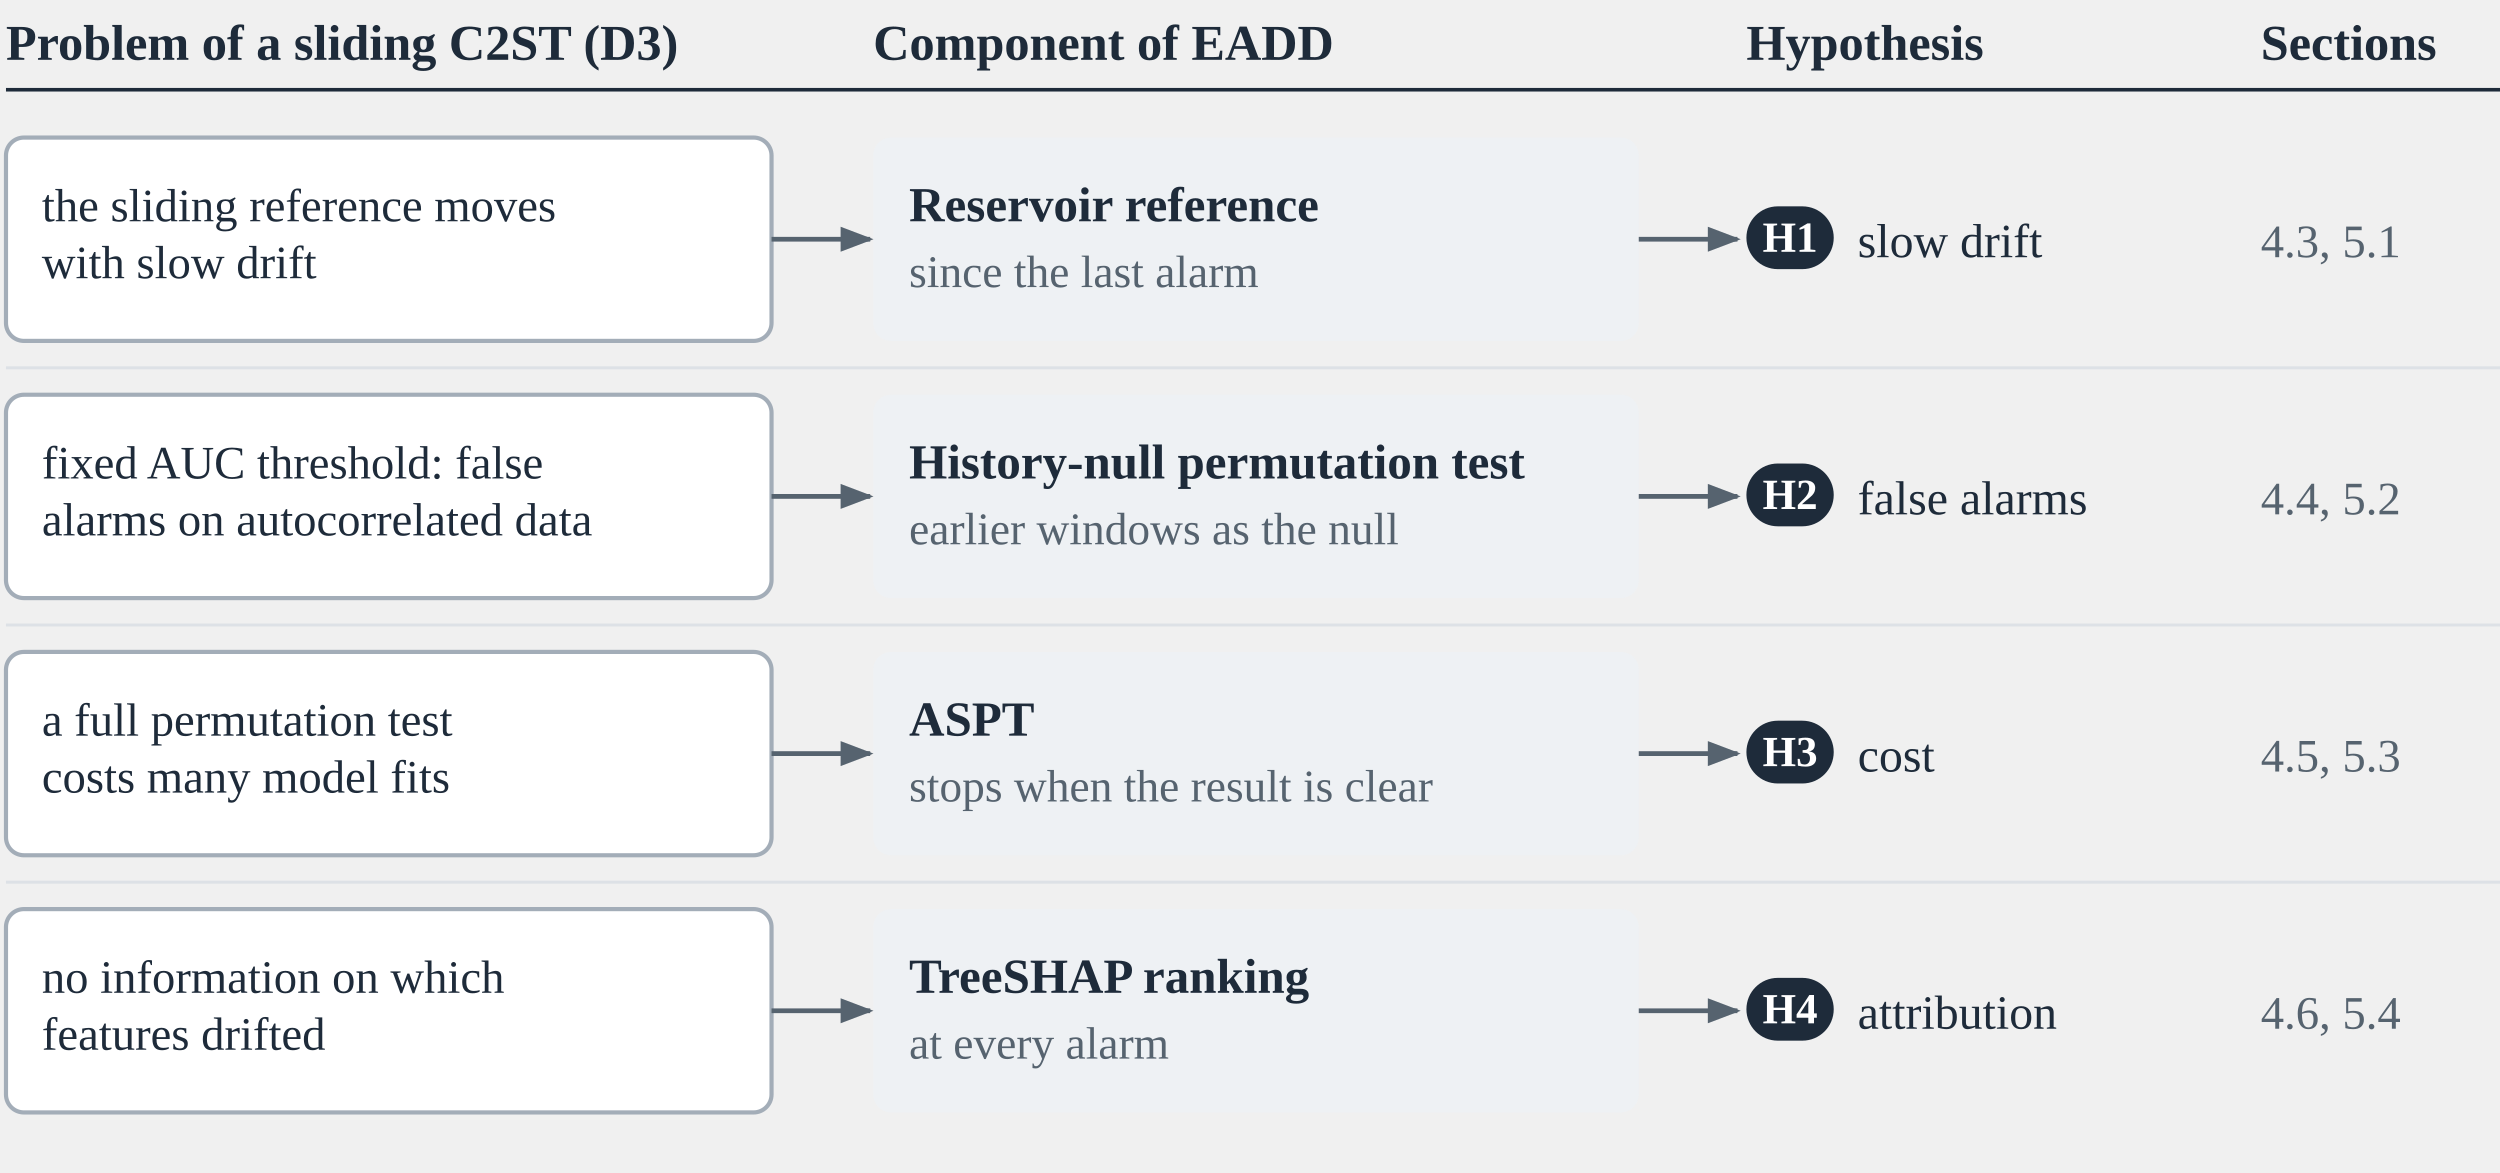
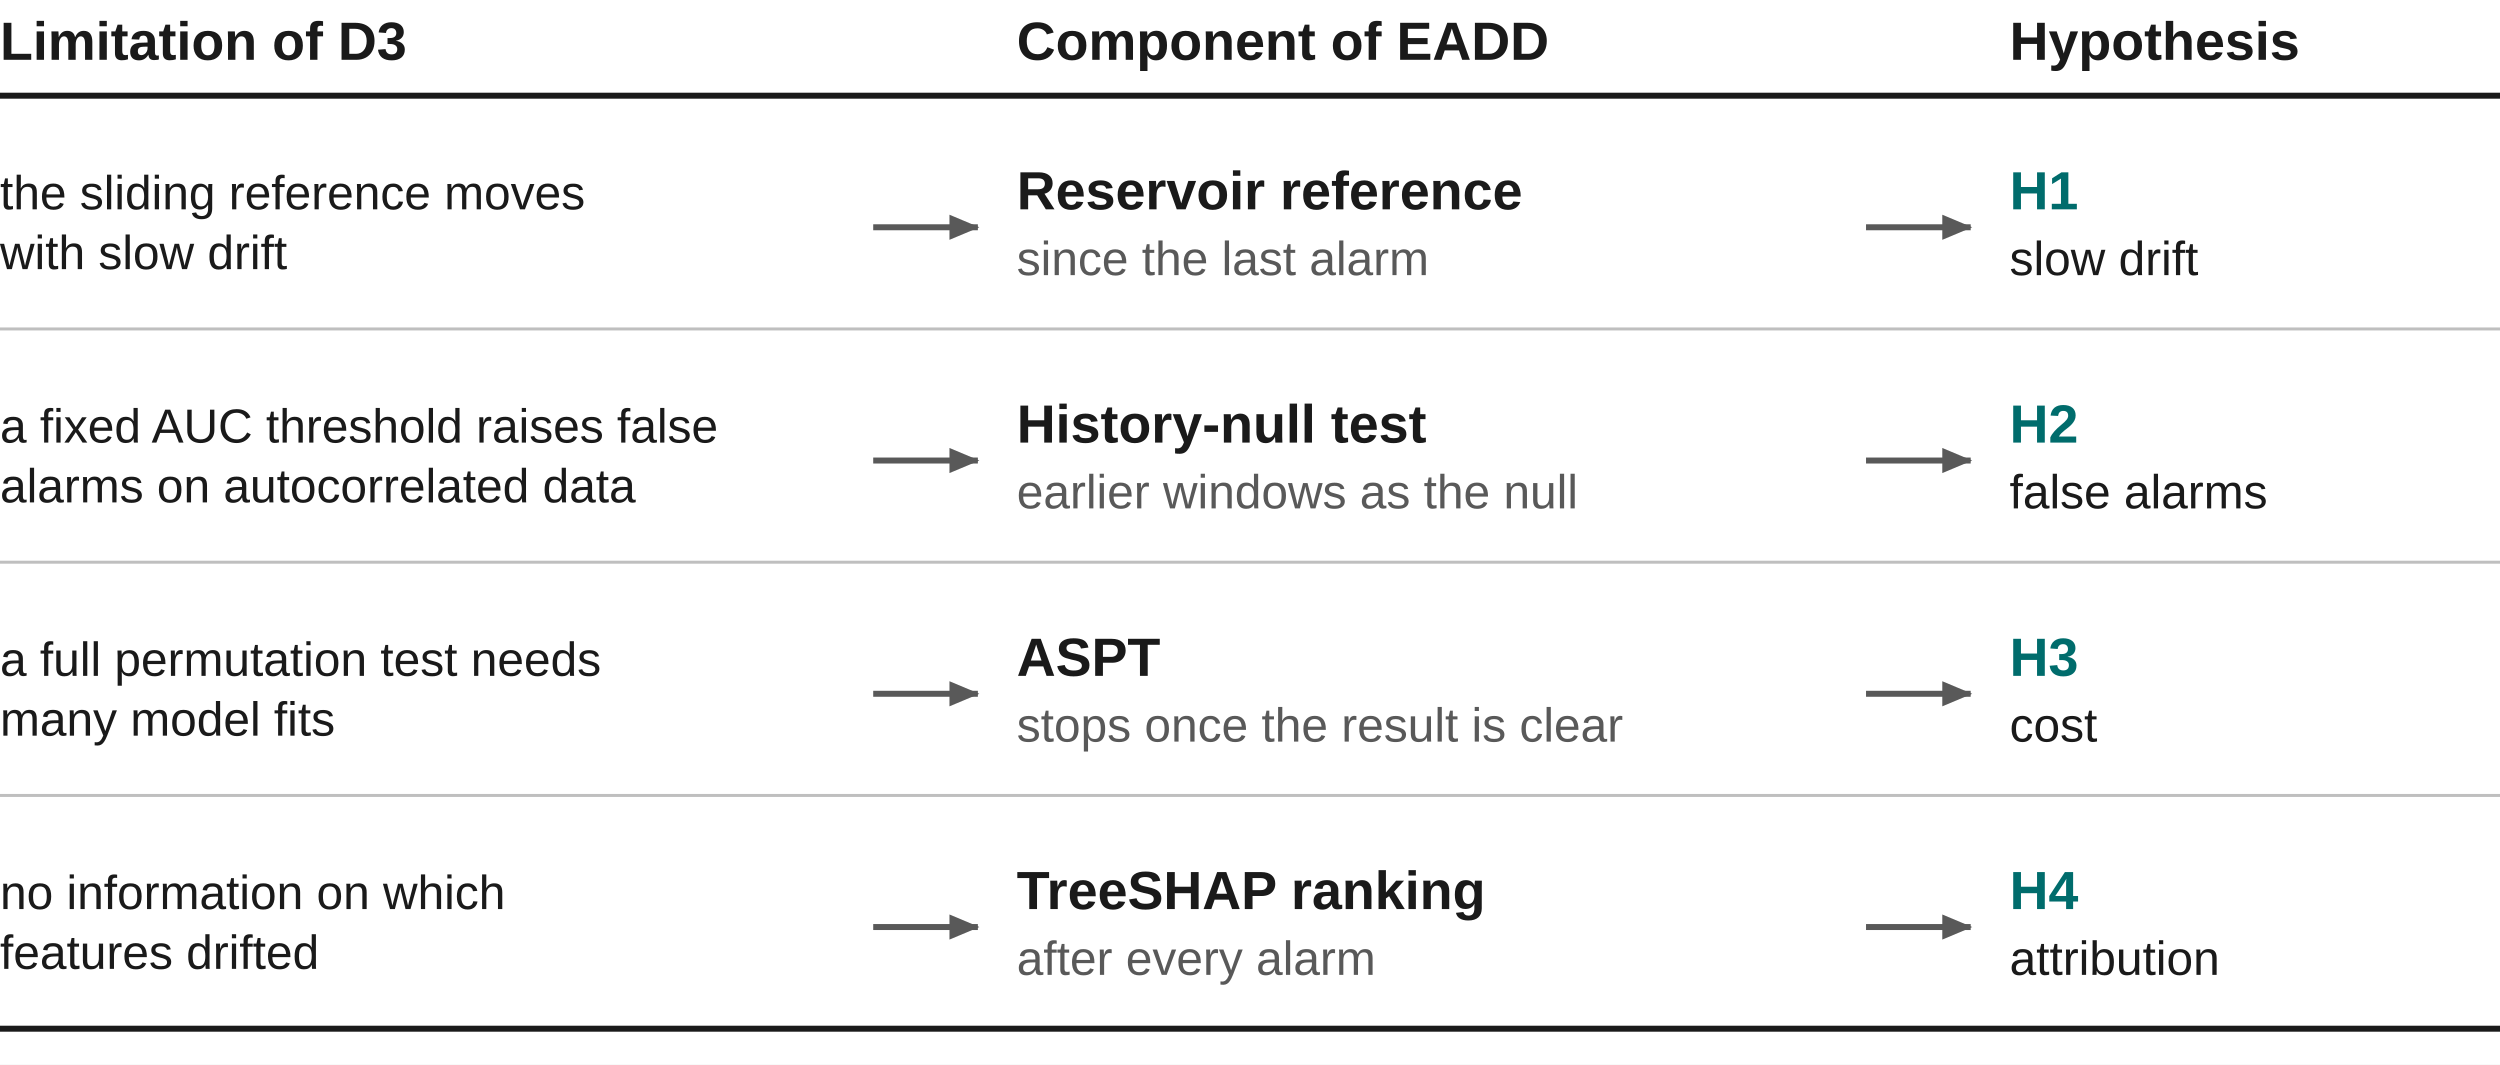
- <svg xmlns="http://www.w3.org/2000/svg" width="418pt" height="196pt" viewBox="0 0 418 196">
+ <svg xmlns="http://www.w3.org/2000/svg" width="418pt" height="178pt" viewBox="0 0 418 178">
  <defs>
-     <marker id="h1E2B3A" viewBox="0 0 10 10" refX="9" refY="5" markerWidth="5.5" markerHeight="5.5" markerUnits="userSpaceOnUse" orient="auto">
-       <path d="M0,1.2 L10,5 L0,8.8 z" fill="#1E2B3A" />
+     <marker id="h1A1A1A" viewBox="0 0 10 10" refX="9.5" refY="5" markerWidth="5" markerHeight="5" markerUnits="userSpaceOnUse" orient="auto">
+       <path d="M0,0.8 L10,5 L0,9.2 z" fill="#1A1A1A" />
    </marker>
-     <marker id="h56636F" viewBox="0 0 10 10" refX="9" refY="5" markerWidth="5.5" markerHeight="5.5" markerUnits="userSpaceOnUse" orient="auto">
-       <path d="M0,1.2 L10,5 L0,8.8 z" fill="#56636F" />
+     <marker id="h595959" viewBox="0 0 10 10" refX="9.5" refY="5" markerWidth="5" markerHeight="5" markerUnits="userSpaceOnUse" orient="auto">
+       <path d="M0,0.8 L10,5 L0,9.2 z" fill="#595959" />
    </marker>
-     <marker id="h2F6497" viewBox="0 0 10 10" refX="9" refY="5" markerWidth="5.5" markerHeight="5.5" markerUnits="userSpaceOnUse" orient="auto">
-       <path d="M0,1.2 L10,5 L0,8.8 z" fill="#2F6497" />
+     <marker id="h0035AD" viewBox="0 0 10 10" refX="9.5" refY="5" markerWidth="5" markerHeight="5" markerUnits="userSpaceOnUse" orient="auto">
+       <path d="M0,0.8 L10,5 L0,9.2 z" fill="#0035AD" />
    </marker>
-     <marker id="hB5710B" viewBox="0 0 10 10" refX="9" refY="5" markerWidth="5.5" markerHeight="5.5" markerUnits="userSpaceOnUse" orient="auto">
-       <path d="M0,1.2 L10,5 L0,8.8 z" fill="#B5710B" />
+     <marker id="h006C6C" viewBox="0 0 10 10" refX="9.5" refY="5" markerWidth="5" markerHeight="5" markerUnits="userSpaceOnUse" orient="auto">
+       <path d="M0,0.8 L10,5 L0,9.2 z" fill="#006C6C" />
    </marker>
-     <marker id="hA3302F" viewBox="0 0 10 10" refX="9" refY="5" markerWidth="5.5" markerHeight="5.5" markerUnits="userSpaceOnUse" orient="auto">
-       <path d="M0,1.2 L10,5 L0,8.8 z" fill="#A3302F" />
+     <marker id="hD55E00" viewBox="0 0 10 10" refX="9.5" refY="5" markerWidth="5" markerHeight="5" markerUnits="userSpaceOnUse" orient="auto">
+       <path d="M0,0.8 L10,5 L0,9.2 z" fill="#D55E00" />
    </marker>
  </defs>
-   <text x="1.00" y="10.00" font-family="Times New Roman" font-size="8.4" text-anchor="start" font-weight="bold" font-style="normal" fill="#1E2B3A">Problem of a sliding C2ST (D3)</text>
-   <text x="146.00" y="10.00" font-family="Times New Roman" font-size="8.4" text-anchor="start" font-weight="bold" font-style="normal" fill="#1E2B3A">Component of EADD</text>
-   <text x="292.00" y="10.00" font-family="Times New Roman" font-size="8.4" text-anchor="start" font-weight="bold" font-style="normal" fill="#1E2B3A">Hypothesis</text>
-   <text x="378.00" y="10.00" font-family="Times New Roman" font-size="8.4" text-anchor="start" font-weight="bold" font-style="normal" fill="#1E2B3A">Sections</text>
-   <polyline points="1.00,15.00 418.00,15.00" fill="none" stroke="#1E2B3A" stroke-width="0.6" stroke-linejoin="round" />
-   <rect x="1.00" y="23.00" width="128.00" height="34.00" rx="3" fill="white" stroke="#A3ADB8" stroke-width="0.7" />
-   <text x="7.00" y="37.00" font-family="Times New Roman" font-size="7.8" text-anchor="start" font-weight="normal" font-style="normal" fill="#1E2B3A">the sliding reference moves</text>
-   <text x="7.00" y="46.52" font-family="Times New Roman" font-size="7.8" text-anchor="start" font-weight="normal" font-style="normal" fill="#1E2B3A">with slow drift</text>
-   <rect x="146.00" y="23.00" width="128.00" height="34.00" rx="3" fill="#EEF1F4" />
-   <text x="152.00" y="37.00" font-family="Times New Roman" font-size="8.2" text-anchor="start" font-weight="bold" font-style="normal" fill="#1E2B3A">Reservoir reference</text>
-   <text x="152.00" y="48.00" font-family="Times New Roman" font-size="7.6" text-anchor="start" font-weight="normal" font-style="normal" fill="#56636F">since the last alarm</text>
-   <rect x="292.00" y="34.50" width="14.60" height="10.50" rx="5.25" fill="#1E2B3A" />
-   <text x="299.30" y="42.10" font-family="Times New Roman" font-size="7.2" text-anchor="middle" font-weight="bold" font-style="normal" fill="white">H1</text>
-   <text x="310.60" y="43.00" font-family="Times New Roman" font-size="8" text-anchor="start" font-weight="normal" font-style="normal" fill="#1E2B3A">slow drift</text>
-   <text x="378.00" y="43.00" font-family="Times New Roman" font-size="7.8" text-anchor="start" font-weight="normal" font-style="normal" fill="#56636F">4.3, 5.1</text>
-   <polyline points="129.00,40.00 145.50,40.00" fill="none" stroke="#56636F" stroke-width="0.8" marker-end="url(#h56636F)" stroke-linejoin="round" />
-   <polyline points="274.00,40.00 290.50,40.00" fill="none" stroke="#56636F" stroke-width="0.8" marker-end="url(#h56636F)" stroke-linejoin="round" />
-   <polyline points="1.00,61.50 418.00,61.50" fill="none" stroke="#DDE1E6" stroke-width="0.5" stroke-linejoin="round" />
-   <rect x="1.00" y="66.00" width="128.00" height="34.00" rx="3" fill="white" stroke="#A3ADB8" stroke-width="0.7" />
-   <text x="7.00" y="80.00" font-family="Times New Roman" font-size="7.8" text-anchor="start" font-weight="normal" font-style="normal" fill="#1E2B3A">fixed AUC threshold: false</text>
-   <text x="7.00" y="89.52" font-family="Times New Roman" font-size="7.8" text-anchor="start" font-weight="normal" font-style="normal" fill="#1E2B3A">alarms on autocorrelated data</text>
-   <rect x="146.00" y="66.00" width="128.00" height="34.00" rx="3" fill="#EEF1F4" />
-   <text x="152.00" y="80.00" font-family="Times New Roman" font-size="8.2" text-anchor="start" font-weight="bold" font-style="normal" fill="#1E2B3A">History-null permutation test</text>
-   <text x="152.00" y="91.00" font-family="Times New Roman" font-size="7.6" text-anchor="start" font-weight="normal" font-style="normal" fill="#56636F">earlier windows as the null</text>
-   <rect x="292.00" y="77.50" width="14.60" height="10.50" rx="5.25" fill="#1E2B3A" />
-   <text x="299.30" y="85.10" font-family="Times New Roman" font-size="7.2" text-anchor="middle" font-weight="bold" font-style="normal" fill="white">H2</text>
-   <text x="310.60" y="86.00" font-family="Times New Roman" font-size="8" text-anchor="start" font-weight="normal" font-style="normal" fill="#1E2B3A">false alarms</text>
-   <text x="378.00" y="86.00" font-family="Times New Roman" font-size="7.8" text-anchor="start" font-weight="normal" font-style="normal" fill="#56636F">4.4, 5.2</text>
-   <polyline points="129.00,83.00 145.50,83.00" fill="none" stroke="#56636F" stroke-width="0.8" marker-end="url(#h56636F)" stroke-linejoin="round" />
-   <polyline points="274.00,83.00 290.50,83.00" fill="none" stroke="#56636F" stroke-width="0.8" marker-end="url(#h56636F)" stroke-linejoin="round" />
-   <polyline points="1.00,104.50 418.00,104.50" fill="none" stroke="#DDE1E6" stroke-width="0.5" stroke-linejoin="round" />
-   <rect x="1.00" y="109.00" width="128.00" height="34.00" rx="3" fill="white" stroke="#A3ADB8" stroke-width="0.7" />
-   <text x="7.00" y="123.00" font-family="Times New Roman" font-size="7.8" text-anchor="start" font-weight="normal" font-style="normal" fill="#1E2B3A">a full permutation test</text>
-   <text x="7.00" y="132.52" font-family="Times New Roman" font-size="7.8" text-anchor="start" font-weight="normal" font-style="normal" fill="#1E2B3A">costs many model fits</text>
-   <rect x="146.00" y="109.00" width="128.00" height="34.00" rx="3" fill="#EEF1F4" />
-   <text x="152.00" y="123.00" font-family="Times New Roman" font-size="8.2" text-anchor="start" font-weight="bold" font-style="normal" fill="#1E2B3A">ASPT</text>
-   <text x="152.00" y="134.00" font-family="Times New Roman" font-size="7.6" text-anchor="start" font-weight="normal" font-style="normal" fill="#56636F">stops when the result is clear</text>
-   <rect x="292.00" y="120.50" width="14.60" height="10.50" rx="5.25" fill="#1E2B3A" />
-   <text x="299.30" y="128.10" font-family="Times New Roman" font-size="7.2" text-anchor="middle" font-weight="bold" font-style="normal" fill="white">H3</text>
-   <text x="310.60" y="129.00" font-family="Times New Roman" font-size="8" text-anchor="start" font-weight="normal" font-style="normal" fill="#1E2B3A">cost</text>
-   <text x="378.00" y="129.00" font-family="Times New Roman" font-size="7.8" text-anchor="start" font-weight="normal" font-style="normal" fill="#56636F">4.5, 5.3</text>
-   <polyline points="129.00,126.00 145.50,126.00" fill="none" stroke="#56636F" stroke-width="0.8" marker-end="url(#h56636F)" stroke-linejoin="round" />
-   <polyline points="274.00,126.00 290.50,126.00" fill="none" stroke="#56636F" stroke-width="0.8" marker-end="url(#h56636F)" stroke-linejoin="round" />
-   <polyline points="1.00,147.50 418.00,147.50" fill="none" stroke="#DDE1E6" stroke-width="0.5" stroke-linejoin="round" />
-   <rect x="1.00" y="152.00" width="128.00" height="34.00" rx="3" fill="white" stroke="#A3ADB8" stroke-width="0.7" />
-   <text x="7.00" y="166.00" font-family="Times New Roman" font-size="7.8" text-anchor="start" font-weight="normal" font-style="normal" fill="#1E2B3A">no information on which</text>
-   <text x="7.00" y="175.52" font-family="Times New Roman" font-size="7.8" text-anchor="start" font-weight="normal" font-style="normal" fill="#1E2B3A">features drifted</text>
-   <rect x="146.00" y="152.00" width="128.00" height="34.00" rx="3" fill="#EEF1F4" />
-   <text x="152.00" y="166.00" font-family="Times New Roman" font-size="8.2" text-anchor="start" font-weight="bold" font-style="normal" fill="#1E2B3A">TreeSHAP ranking</text>
-   <text x="152.00" y="177.00" font-family="Times New Roman" font-size="7.6" text-anchor="start" font-weight="normal" font-style="normal" fill="#56636F">at every alarm</text>
-   <rect x="292.00" y="163.50" width="14.60" height="10.50" rx="5.25" fill="#1E2B3A" />
-   <text x="299.30" y="171.10" font-family="Times New Roman" font-size="7.2" text-anchor="middle" font-weight="bold" font-style="normal" fill="white">H4</text>
-   <text x="310.60" y="172.00" font-family="Times New Roman" font-size="8" text-anchor="start" font-weight="normal" font-style="normal" fill="#1E2B3A">attribution</text>
-   <text x="378.00" y="172.00" font-family="Times New Roman" font-size="7.8" text-anchor="start" font-weight="normal" font-style="normal" fill="#56636F">4.6, 5.4</text>
-   <polyline points="129.00,169.00 145.50,169.00" fill="none" stroke="#56636F" stroke-width="0.8" marker-end="url(#h56636F)" stroke-linejoin="round" />
-   <polyline points="274.00,169.00 290.50,169.00" fill="none" stroke="#56636F" stroke-width="0.8" marker-end="url(#h56636F)" stroke-linejoin="round" />
+   <rect width="418" height="178" fill="white" />
+   <text x="0.00" y="10.00" font-family="Arial, Helvetica, sans-serif" font-size="9" text-anchor="start" font-weight="bold" font-style="normal" fill="#1A1A1A">Limitation of D3</text>
+   <text x="170.00" y="10.00" font-family="Arial, Helvetica, sans-serif" font-size="9" text-anchor="start" font-weight="bold" font-style="normal" fill="#1A1A1A">Component of EADD</text>
+   <text x="336.00" y="10.00" font-family="Arial, Helvetica, sans-serif" font-size="9" text-anchor="start" font-weight="bold" font-style="normal" fill="#1A1A1A">Hypothesis</text>
+   <polyline points="0.00,16.00 418.00,16.00" fill="none" stroke="#1A1A1A" stroke-width="1.0" stroke-linejoin="miter" />
+   <text x="0.00" y="35.00" font-family="Arial, Helvetica, sans-serif" font-size="8" text-anchor="start" font-weight="normal" font-style="normal" fill="#1A1A1A">the sliding reference moves</text>
+   <text x="0.00" y="45.00" font-family="Arial, Helvetica, sans-serif" font-size="8" text-anchor="start" font-weight="normal" font-style="normal" fill="#1A1A1A">with slow drift</text>
+   <polyline points="146.00,38.00 163.50,38.00" fill="none" stroke="#595959" stroke-width="1.0" marker-end="url(#h595959)" stroke-linejoin="miter" />
+   <text x="170.00" y="35.00" font-family="Arial, Helvetica, sans-serif" font-size="9" text-anchor="start" font-weight="bold" font-style="normal" fill="#1A1A1A">Reservoir reference</text>
+   <text x="170.00" y="46.00" font-family="Arial, Helvetica, sans-serif" font-size="8" text-anchor="start" font-weight="normal" font-style="normal" fill="#595959">since the last alarm</text>
+   <polyline points="312.00,38.00 329.50,38.00" fill="none" stroke="#595959" stroke-width="1.0" marker-end="url(#h595959)" stroke-linejoin="miter" />
+   <text x="336.00" y="35.00" font-family="Arial, Helvetica, sans-serif" font-size="9" text-anchor="start" font-weight="bold" font-style="normal" fill="#006C6C">H1</text>
+   <text x="336.00" y="46.00" font-family="Arial, Helvetica, sans-serif" font-size="8" text-anchor="start" font-weight="normal" font-style="normal" fill="#1A1A1A">slow drift</text>
+   <polyline points="0.00,55.00 418.00,55.00" fill="none" stroke="#BFBFBF" stroke-width="0.5" stroke-linejoin="miter" />
+   <text x="0.00" y="74.00" font-family="Arial, Helvetica, sans-serif" font-size="8" text-anchor="start" font-weight="normal" font-style="normal" fill="#1A1A1A">a fixed AUC threshold raises false</text>
+   <text x="0.00" y="84.00" font-family="Arial, Helvetica, sans-serif" font-size="8" text-anchor="start" font-weight="normal" font-style="normal" fill="#1A1A1A">alarms on autocorrelated data</text>
+   <polyline points="146.00,77.00 163.50,77.00" fill="none" stroke="#595959" stroke-width="1.0" marker-end="url(#h595959)" stroke-linejoin="miter" />
+   <text x="170.00" y="74.00" font-family="Arial, Helvetica, sans-serif" font-size="9" text-anchor="start" font-weight="bold" font-style="normal" fill="#1A1A1A">History-null test</text>
+   <text x="170.00" y="85.00" font-family="Arial, Helvetica, sans-serif" font-size="8" text-anchor="start" font-weight="normal" font-style="normal" fill="#595959">earlier windows as the null</text>
+   <polyline points="312.00,77.00 329.50,77.00" fill="none" stroke="#595959" stroke-width="1.0" marker-end="url(#h595959)" stroke-linejoin="miter" />
+   <text x="336.00" y="74.00" font-family="Arial, Helvetica, sans-serif" font-size="9" text-anchor="start" font-weight="bold" font-style="normal" fill="#006C6C">H2</text>
+   <text x="336.00" y="85.00" font-family="Arial, Helvetica, sans-serif" font-size="8" text-anchor="start" font-weight="normal" font-style="normal" fill="#1A1A1A">false alarms</text>
+   <polyline points="0.00,94.00 418.00,94.00" fill="none" stroke="#BFBFBF" stroke-width="0.5" stroke-linejoin="miter" />
+   <text x="0.00" y="113.00" font-family="Arial, Helvetica, sans-serif" font-size="8" text-anchor="start" font-weight="normal" font-style="normal" fill="#1A1A1A">a full permutation test needs</text>
+   <text x="0.00" y="123.00" font-family="Arial, Helvetica, sans-serif" font-size="8" text-anchor="start" font-weight="normal" font-style="normal" fill="#1A1A1A">many model fits</text>
+   <polyline points="146.00,116.00 163.50,116.00" fill="none" stroke="#595959" stroke-width="1.0" marker-end="url(#h595959)" stroke-linejoin="miter" />
+   <text x="170.00" y="113.00" font-family="Arial, Helvetica, sans-serif" font-size="9" text-anchor="start" font-weight="bold" font-style="normal" fill="#1A1A1A">ASPT</text>
+   <text x="170.00" y="124.00" font-family="Arial, Helvetica, sans-serif" font-size="8" text-anchor="start" font-weight="normal" font-style="normal" fill="#595959">stops once the result is clear</text>
+   <polyline points="312.00,116.00 329.50,116.00" fill="none" stroke="#595959" stroke-width="1.0" marker-end="url(#h595959)" stroke-linejoin="miter" />
+   <text x="336.00" y="113.00" font-family="Arial, Helvetica, sans-serif" font-size="9" text-anchor="start" font-weight="bold" font-style="normal" fill="#006C6C">H3</text>
+   <text x="336.00" y="124.00" font-family="Arial, Helvetica, sans-serif" font-size="8" text-anchor="start" font-weight="normal" font-style="normal" fill="#1A1A1A">cost</text>
+   <polyline points="0.00,133.00 418.00,133.00" fill="none" stroke="#BFBFBF" stroke-width="0.5" stroke-linejoin="miter" />
+   <text x="0.00" y="152.00" font-family="Arial, Helvetica, sans-serif" font-size="8" text-anchor="start" font-weight="normal" font-style="normal" fill="#1A1A1A">no information on which</text>
+   <text x="0.00" y="162.00" font-family="Arial, Helvetica, sans-serif" font-size="8" text-anchor="start" font-weight="normal" font-style="normal" fill="#1A1A1A">features drifted</text>
+   <polyline points="146.00,155.00 163.50,155.00" fill="none" stroke="#595959" stroke-width="1.0" marker-end="url(#h595959)" stroke-linejoin="miter" />
+   <text x="170.00" y="152.00" font-family="Arial, Helvetica, sans-serif" font-size="9" text-anchor="start" font-weight="bold" font-style="normal" fill="#1A1A1A">TreeSHAP ranking</text>
+   <text x="170.00" y="163.00" font-family="Arial, Helvetica, sans-serif" font-size="8" text-anchor="start" font-weight="normal" font-style="normal" fill="#595959">after every alarm</text>
+   <polyline points="312.00,155.00 329.50,155.00" fill="none" stroke="#595959" stroke-width="1.0" marker-end="url(#h595959)" stroke-linejoin="miter" />
+   <text x="336.00" y="152.00" font-family="Arial, Helvetica, sans-serif" font-size="9" text-anchor="start" font-weight="bold" font-style="normal" fill="#006C6C">H4</text>
+   <text x="336.00" y="163.00" font-family="Arial, Helvetica, sans-serif" font-size="8" text-anchor="start" font-weight="normal" font-style="normal" fill="#1A1A1A">attribution</text>
+   <polyline points="0.00,172.00 418.00,172.00" fill="none" stroke="#1A1A1A" stroke-width="1.0" stroke-linejoin="miter" />
</svg>
